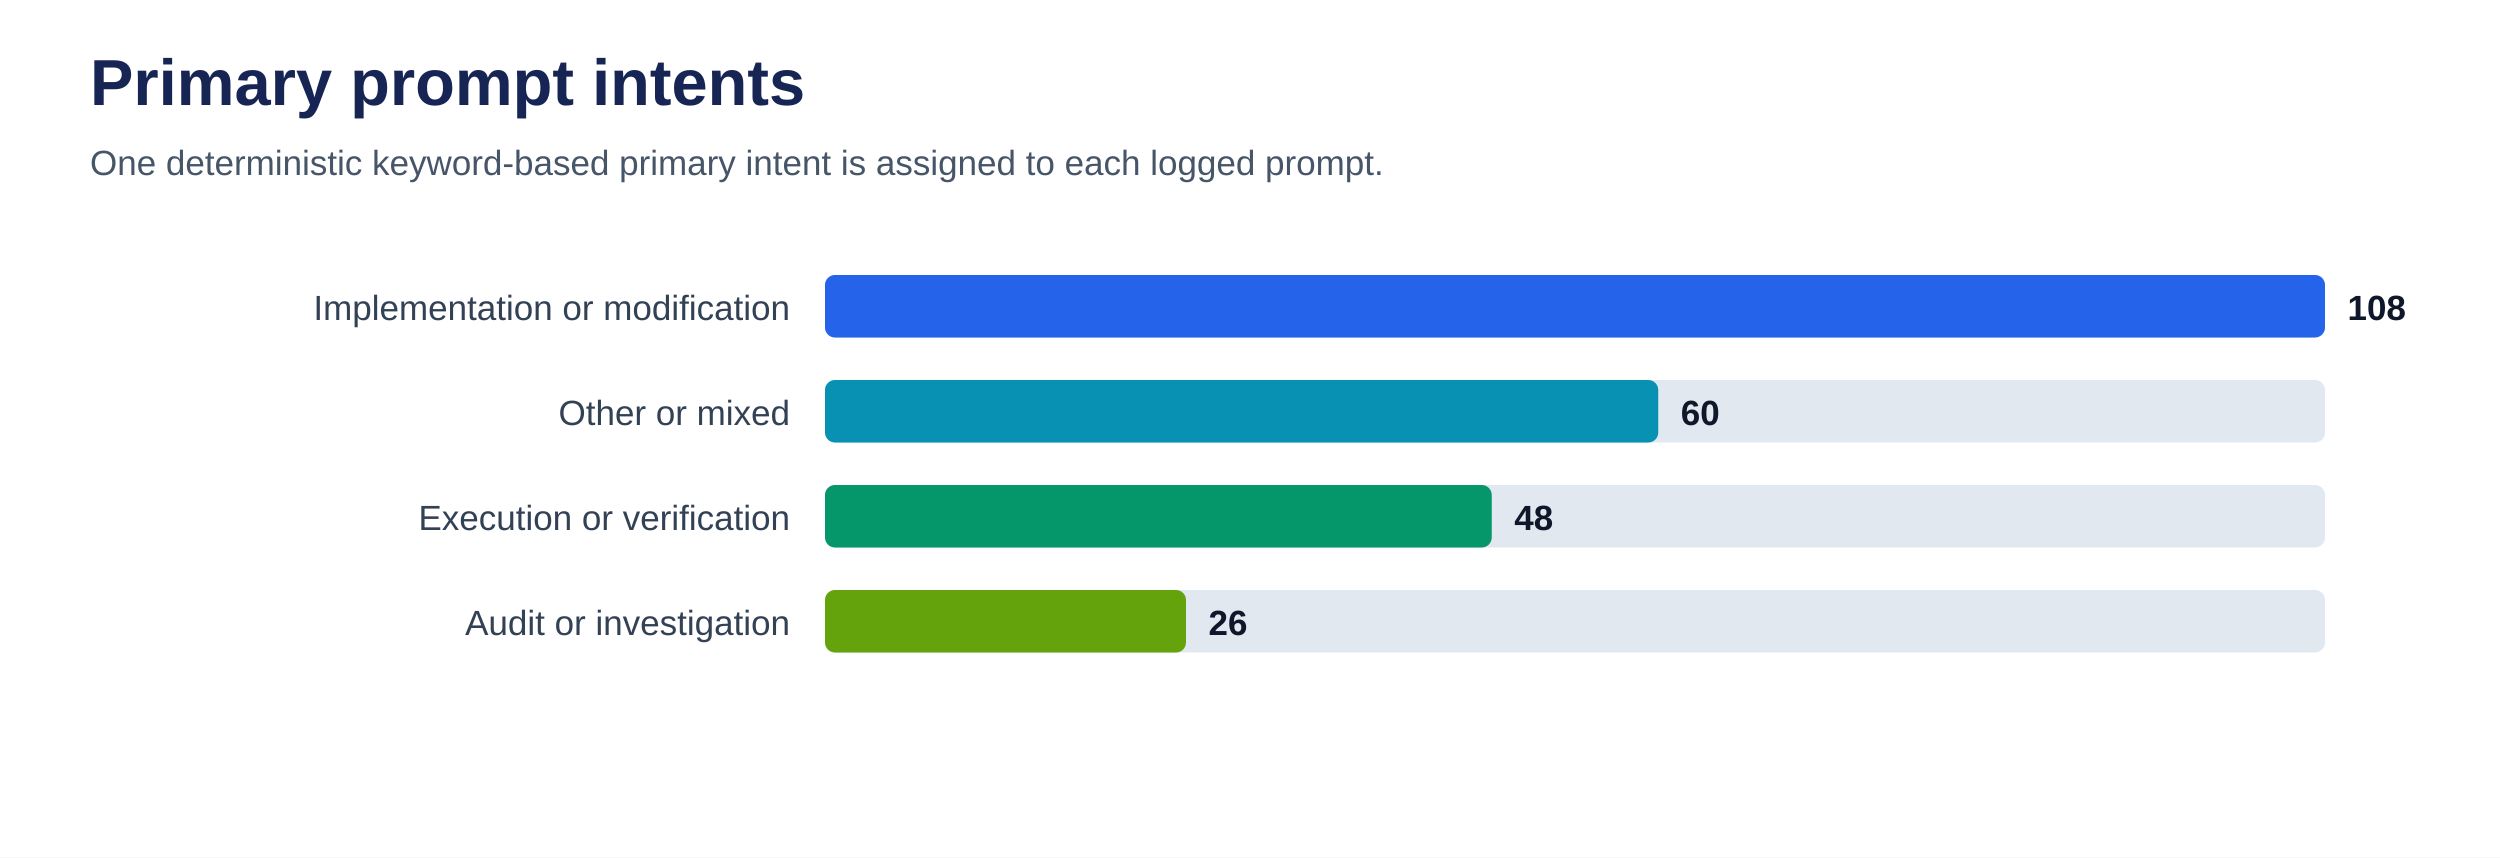
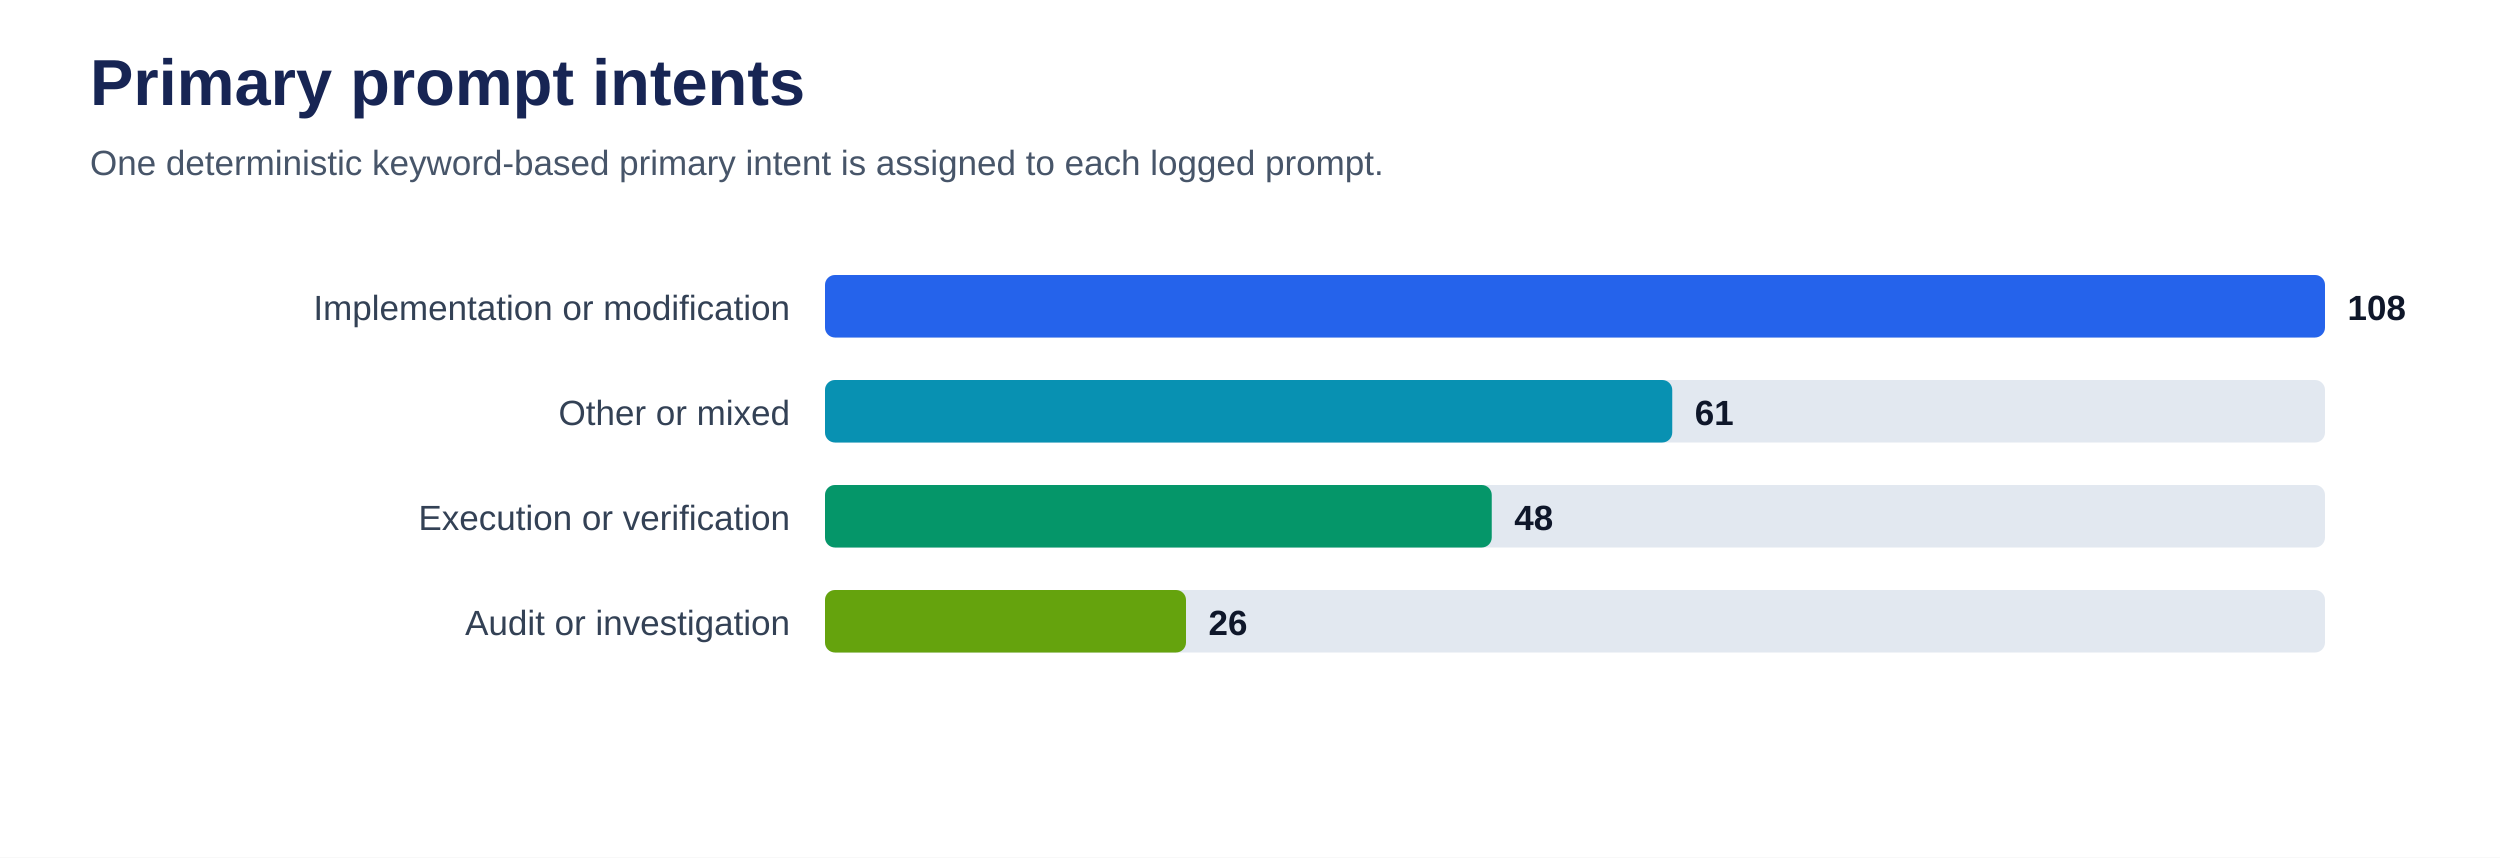
<svg xmlns="http://www.w3.org/2000/svg" viewBox="0 0 1000 343" role="img" aria-labelledby="title desc">
  <rect width="100%" height="100%" fill="#ffffff" />
  <text x="36" y="42" font-family="Arial, sans-serif" font-size="26" font-weight="700" fill="#172554">Primary prompt intents</text>
  <text x="36" y="70" font-family="Arial, sans-serif" font-size="14" fill="#475569">One deterministic keyword-based primary intent is assigned to each logged prompt.</text>
  <text x="316" y="128" text-anchor="end" font-family="Arial, sans-serif" font-size="14" fill="#334155">Implementation or modification</text>
  <rect x="330" y="110" width="600" height="25" rx="4" fill="#e2e8f0" />
  <rect x="330" y="110" width="600.0" height="25" rx="4" fill="#2563eb" />
  <text x="939.0" y="128" font-family="Arial, sans-serif" font-size="14" font-weight="700" fill="#0f172a">108</text>
  <text x="316" y="170" text-anchor="end" font-family="Arial, sans-serif" font-size="14" fill="#334155">Other or mixed</text>
  <rect x="330" y="152" width="600" height="25" rx="4" fill="#e2e8f0" />
-   <rect x="330" y="152" width="333.3" height="25" rx="4" fill="#0891b2" />
-   <text x="672.3" y="170" font-family="Arial, sans-serif" font-size="14" font-weight="700" fill="#0f172a">60</text>
+   <rect x="330" y="152" width="338.9" height="25" rx="4" fill="#0891b2" />
+   <text x="677.9" y="170" font-family="Arial, sans-serif" font-size="14" font-weight="700" fill="#0f172a">61</text>
  <text x="316" y="212" text-anchor="end" font-family="Arial, sans-serif" font-size="14" fill="#334155">Execution or verification</text>
  <rect x="330" y="194" width="600" height="25" rx="4" fill="#e2e8f0" />
  <rect x="330" y="194" width="266.7" height="25" rx="4" fill="#059669" />
  <text x="605.7" y="212" font-family="Arial, sans-serif" font-size="14" font-weight="700" fill="#0f172a">48</text>
  <text x="316" y="254" text-anchor="end" font-family="Arial, sans-serif" font-size="14" fill="#334155">Audit or investigation</text>
  <rect x="330" y="236" width="600" height="25" rx="4" fill="#e2e8f0" />
  <rect x="330" y="236" width="144.4" height="25" rx="4" fill="#65a30d" />
  <text x="483.4" y="254" font-family="Arial, sans-serif" font-size="14" font-weight="700" fill="#0f172a">26</text>
</svg>
